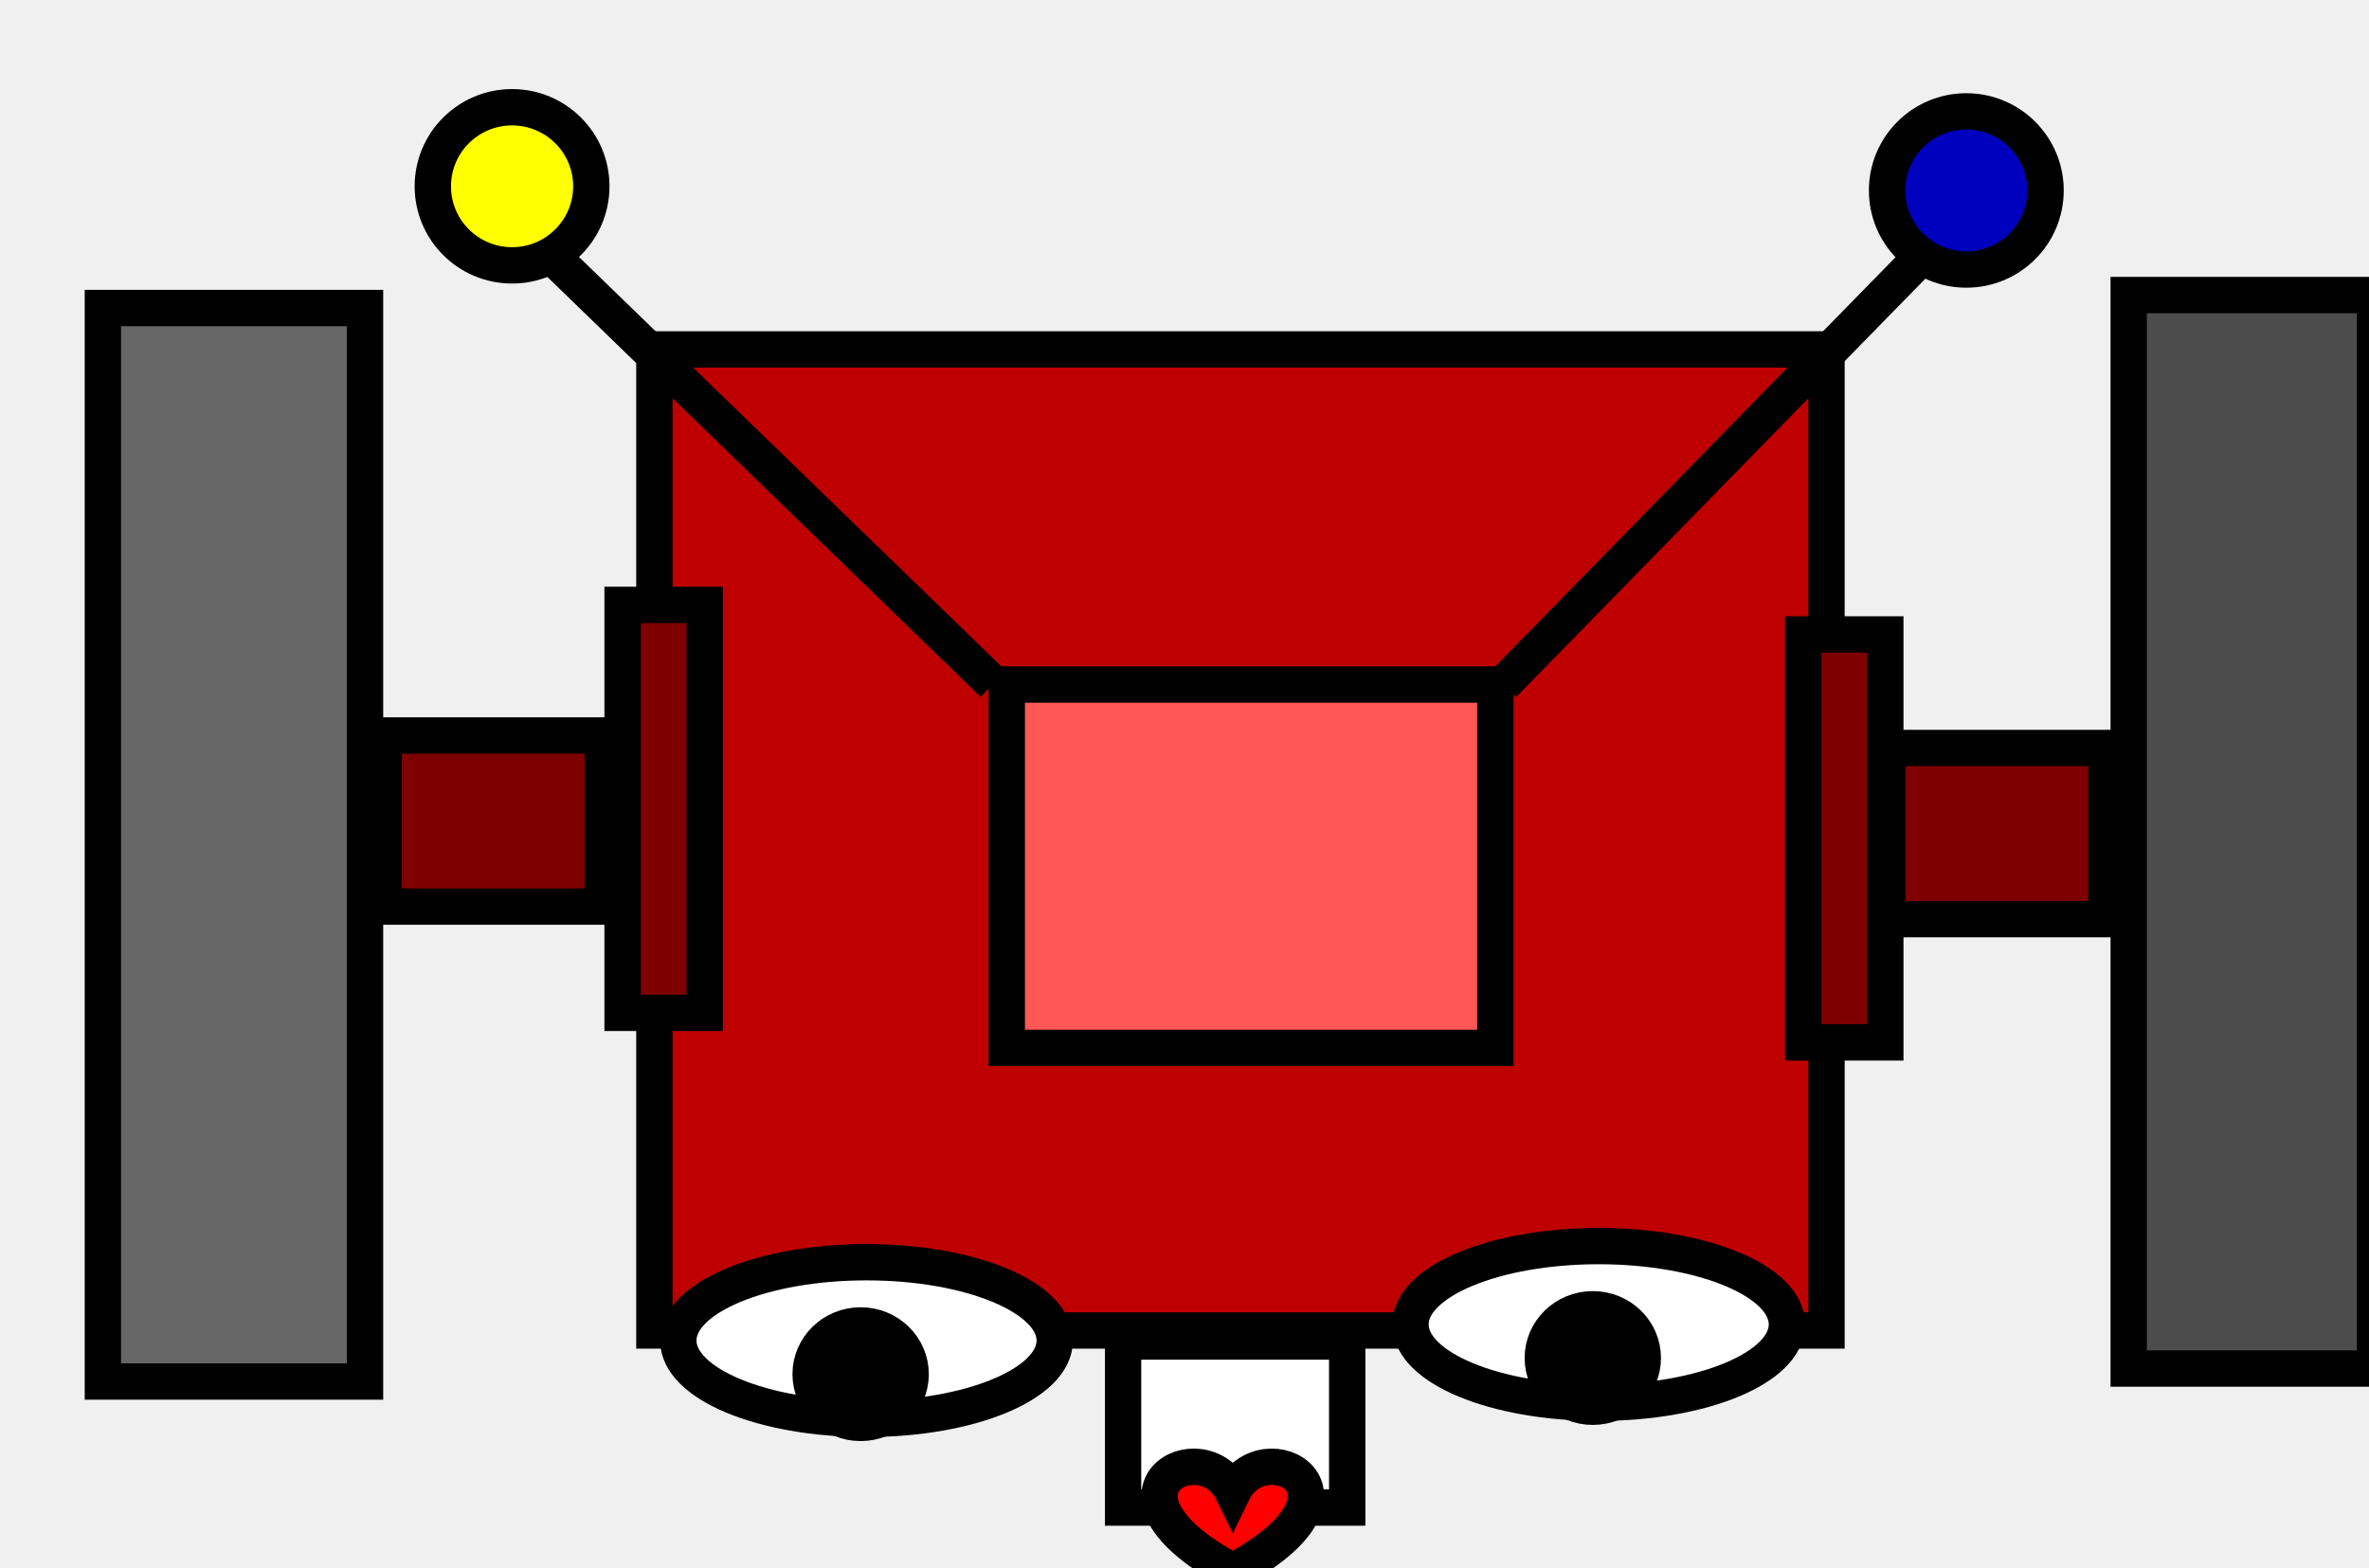
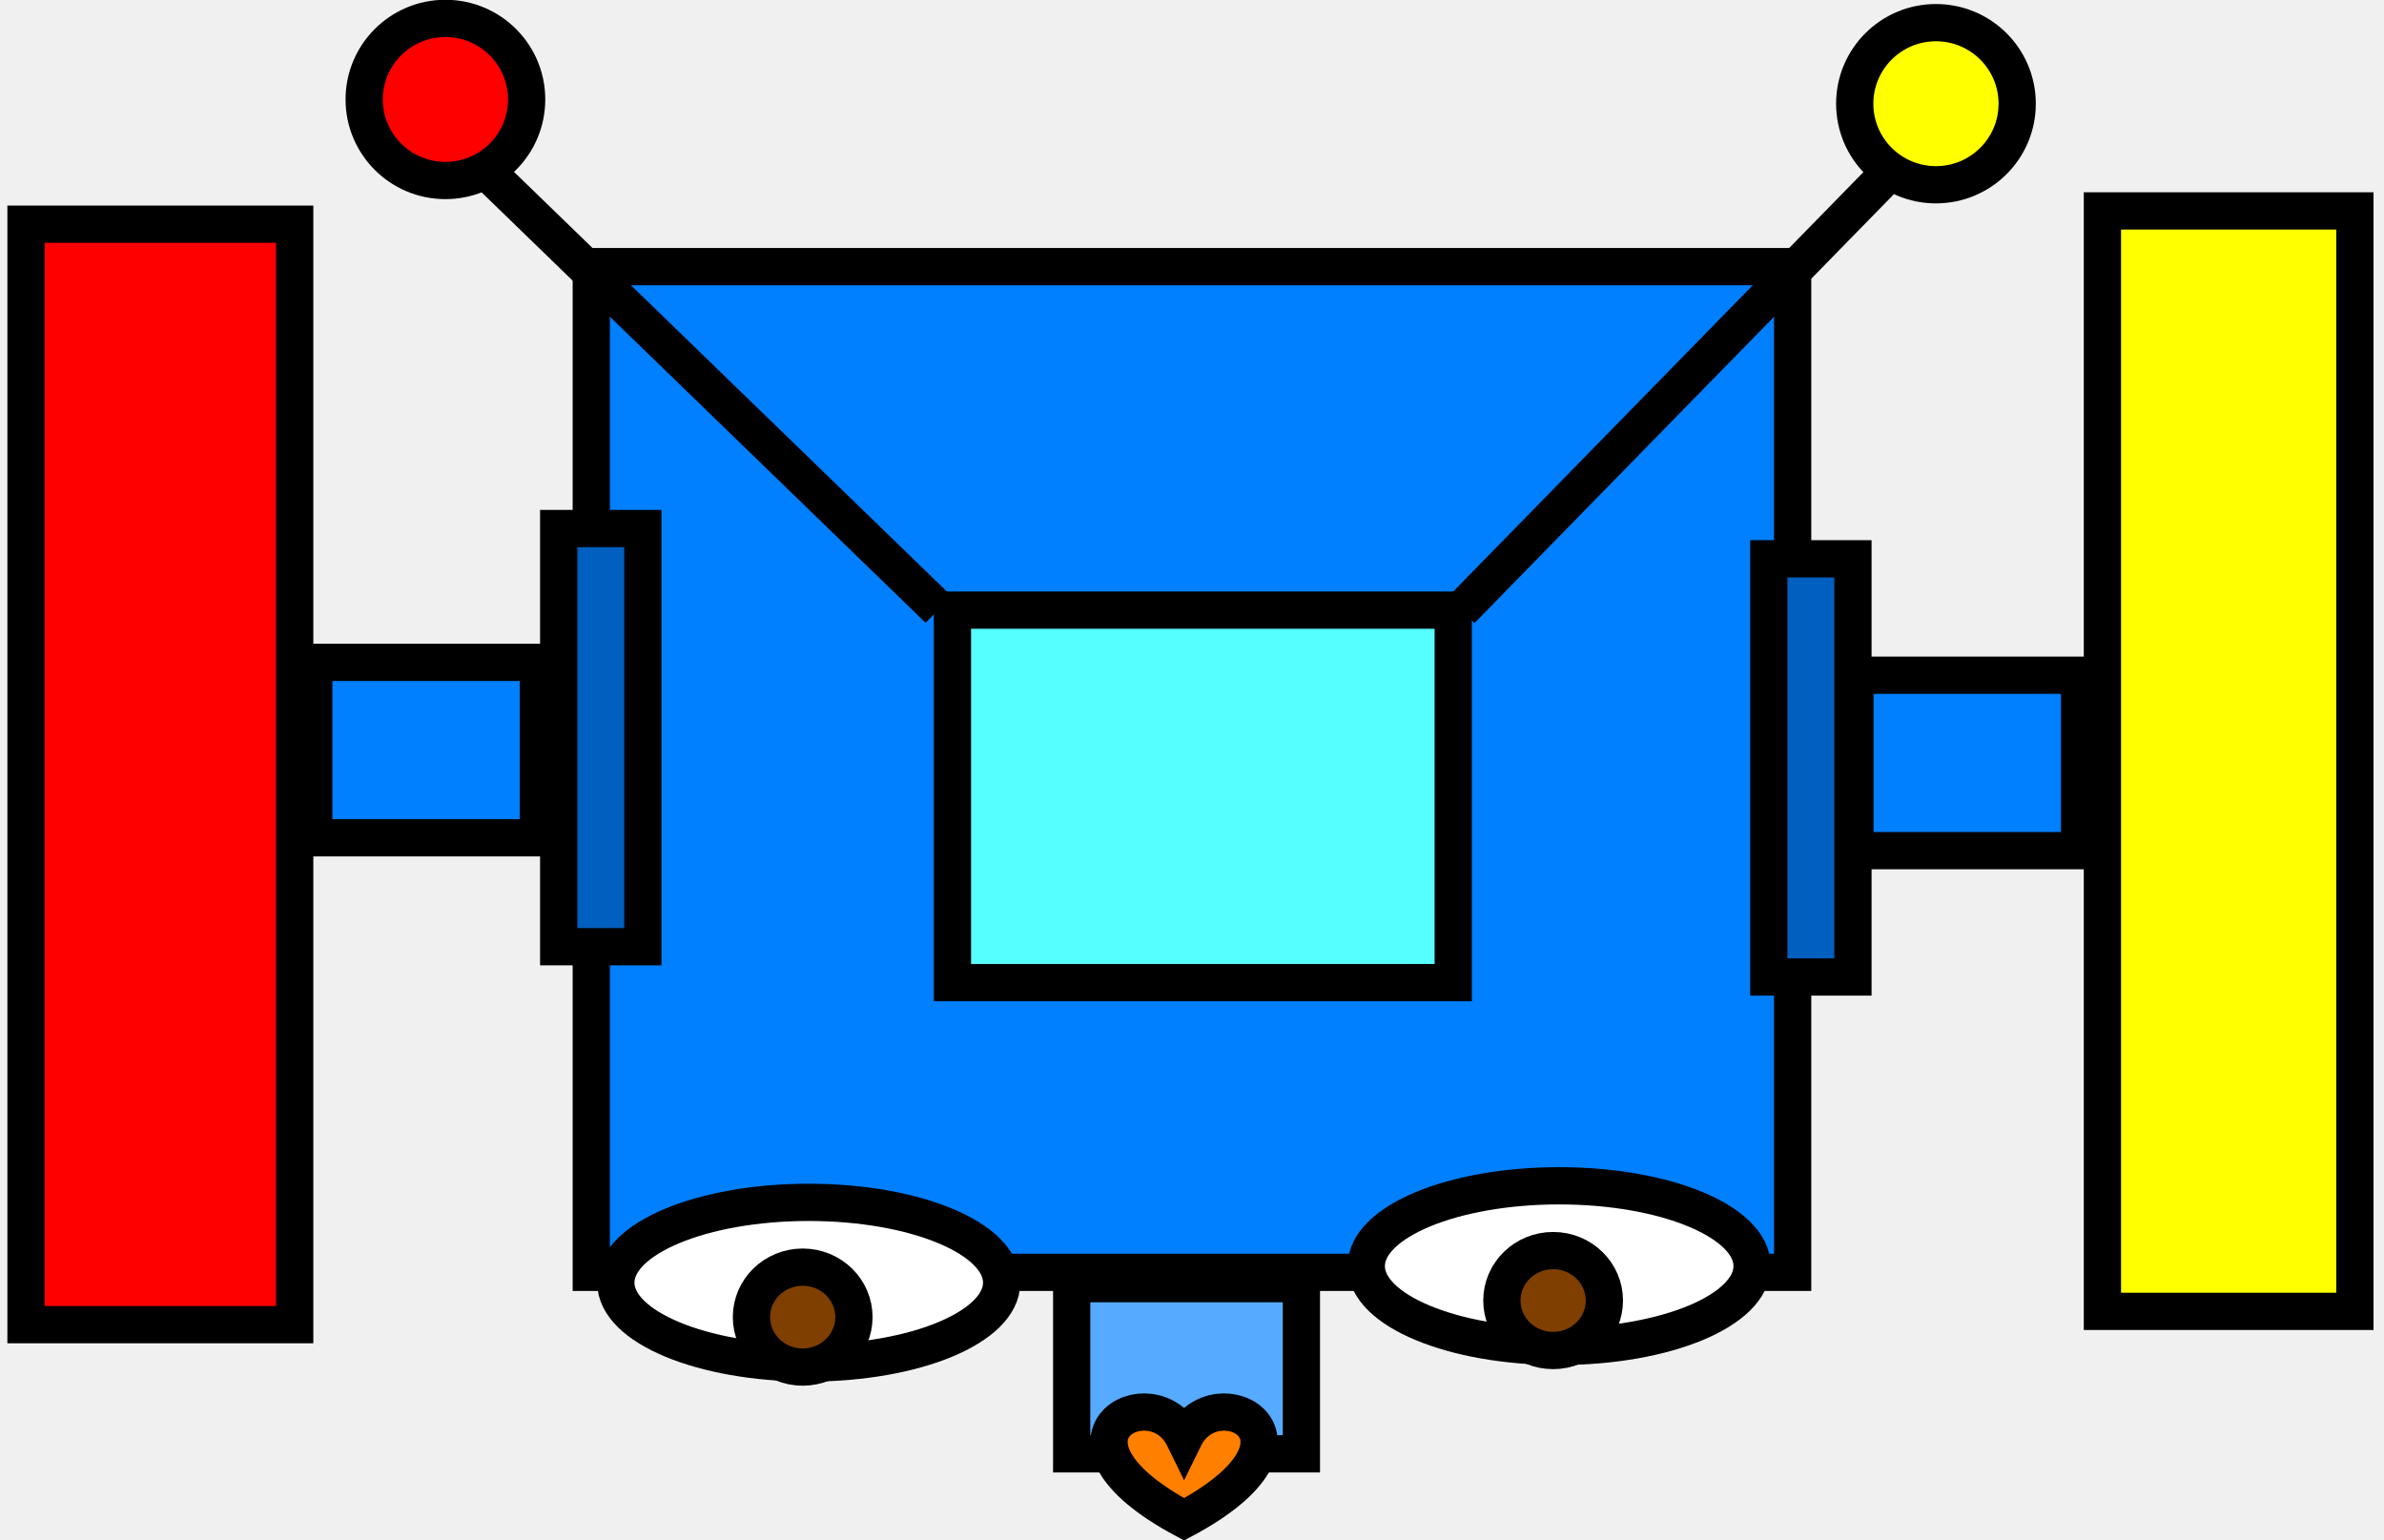
- <svg xmlns="http://www.w3.org/2000/svg">
-   <g id="robot" transform="translate(1,1) rotate(0,60,60)">
-     <rect stroke="#000" fill="#bf0000" stroke-width="1.5" x="26.009" y="13.424" width="48.377" height="40.5" id="svg_1" />
-     <rect stroke="#000" fill="#fff" stroke-width="1.5" stroke-opacity="null" fill-opacity="null" x="45.354" y="54.379" width="9.25" height="6.854" id="svg_8" />
-     <line stroke="#000" fill="none" stroke-width="1.5" stroke-opacity="null" fill-opacity="null" x1="39.996" y1="27.23" x2="21.96" y2="9.745" id="svg_9" stroke-linejoin="null" stroke-linecap="null" />
-     <line stroke="#000" fill="none" stroke-width="1.5" stroke-opacity="null" fill-opacity="null" x1="61.037" y1="27.252" x2="78.211" y2="9.693" id="svg_10" stroke-linejoin="null" stroke-linecap="null" />
-     <ellipse stroke="#000" fill="#0000bf" stroke-width="1.5" stroke-opacity="null" cx="80.157" cy="6.862" id="svg_13" rx="3.271" ry="3.264" />
-     <path stroke="#000" fill="#ff0000" stroke-width="1.5" stroke-opacity="null" d="m49.881,60.589c1.246,-2.552 6.127,0 0,3.281c-6.127,-3.281 -1.246,-5.834 0,-3.281z" id="svg_20" />
-     <path fill="#fff" stroke="#000" stroke-width="1.5" stroke-opacity="null" fill-opacity="null" opacity="0.5" d="m103.862,20.417" id="svg_21" />
+ <svg xmlns="http://www.w3.org/2000/svg" width="96" height="62">
+   <g>
+     <rect fill="none" id="canvas_background" height="64" width="98" y="-1" x="-1" />
+   </g>
+   <g>
+     <rect stroke="#000000" id="svg_1" height="40.5" width="48.377" y="10.737" x="23.81" stroke-width="1.5" fill="#007fff" />
+     <rect stroke="#000000" id="svg_8" height="6.854" width="9.25" y="51.692" x="43.155" stroke-opacity="null" stroke-width="1.5" fill="#56aaff" />
+     <line stroke="#000000" stroke-linecap="null" stroke-linejoin="null" id="svg_9" y2="7.059" x2="19.762" y1="24.543" x1="37.797" fill-opacity="null" stroke-opacity="null" stroke-width="1.5" fill="#ffffff" />
+     <line stroke="#000000" stroke-linecap="null" stroke-linejoin="null" id="svg_10" y2="7.006" x2="76.012" y1="24.566" x1="58.839" fill-opacity="null" stroke-opacity="null" stroke-width="1.5" fill="#ffffff" />
+     <ellipse stroke="#000000" ry="3.264" rx="3.271" id="svg_13" cy="4.176" cx="77.958" stroke-opacity="null" stroke-width="1.5" fill="#ffff00" />
+     <path stroke="#000000" id="svg_20" d="m47.682,57.903c1.246,-2.552 6.127,0 0,3.281c-6.127,-3.281 -1.246,-5.834 0,-3.281z" stroke-opacity="null" stroke-width="1.5" fill="#ff7f00" />
    <g stroke="null" id="svg_14">
-       <ellipse stroke="#000" fill="#fff" stroke-width="1.5" stroke-opacity="null" fill-opacity="null" cx="34.765" cy="54.339" id="svg_4" rx="7.768" ry="3.234" />
-       <ellipse stroke="#000" fill="#000000" stroke-width="1.5" stroke-opacity="null" cx="34.522" cy="55.727" id="svg_6" rx="2.064" ry="2.012" />
+       <ellipse stroke="#000000" ry="3.234" rx="7.768" id="svg_4" cy="51.653" cx="32.567" fill-opacity="null" stroke-opacity="null" stroke-width="1.5" fill="#ffffff" />
+       <ellipse stroke="#000000" ry="2.012" rx="2.064" id="svg_6" cy="53.04" cx="32.323" stroke-opacity="null" stroke-width="1.5" fill="#7f3f00" />
    </g>
-     <rect stroke="#000" fill="#7f0000" stroke-width="1.5" x="73.425" y="25.19" width="3.389" height="16.841" id="svg_3" />
-     <rect stroke="#000" fill="#4c4c4c" stroke-width="1.5" stroke-opacity="null" x="86.86" y="11.18" width="10.167" height="44.316" id="svg_18" />
-     <rect stroke="#000" fill="#7f0000" stroke-width="1.5" stroke-opacity="null" x="76.895" y="29.878" width="9.045" height="7.064" id="svg_19" />
+     <rect stroke="#000000" id="svg_3" height="16.841" width="3.389" y="22.503" x="71.226" stroke-width="1.5" fill="#005fbf" />
+     <rect stroke="#000000" id="svg_18" height="44.316" width="10.167" y="8.493" x="84.661" stroke-opacity="null" stroke-width="1.5" fill="#ffff00" />
+     <rect stroke="#000000" id="svg_19" height="7.064" width="9.045" y="27.192" x="74.696" stroke-opacity="null" stroke-width="1.5" fill="#007fff" />
    <g stroke="null" id="svg_32">
-       <ellipse stroke="#000" fill="#fff" stroke-width="1.5" stroke-opacity="null" fill-opacity="null" cx="64.985" cy="53.673" id="svg_30" rx="7.768" ry="3.234" />
-       <ellipse stroke="#000" fill="#000000" stroke-width="1.5" stroke-opacity="null" cx="64.741" cy="55.06" id="svg_31" rx="2.064" ry="2.012" />
+       <ellipse stroke="#000000" ry="3.234" rx="7.768" id="svg_30" cy="50.986" cx="62.786" fill-opacity="null" stroke-opacity="null" stroke-width="1.5" fill="#ffffff" />
+       <ellipse stroke="#000000" ry="2.012" rx="2.064" id="svg_31" cy="52.373" cx="62.542" stroke-opacity="null" stroke-width="1.5" fill="#7f3f00" />
    </g>
-     <ellipse stroke="#000" fill="#ffff00" stroke-width="1.5" stroke-opacity="null" cx="20.135" cy="6.691" id="svg_34" rx="3.271" ry="3.264" />
-     <g id="svg_39">
-       <rect stroke="#000" fill="#7f0000" stroke-width="1.5" x="24.697" y="23.97" width="3.389" height="16.841" id="svg_35" />
-       <rect stroke="#000" fill="#666666" stroke-width="1.5" stroke-opacity="null" x="3.246" y="11.715" width="10.82" height="44.316" id="svg_36" />
-       <rect stroke="#000" fill="#7f0000" stroke-width="1.5" stroke-opacity="null" x="14.833" y="29.361" width="9.045" height="7.064" id="svg_37" />
+     <ellipse stroke="#000000" ry="3.264" rx="3.271" id="svg_34" cy="4.005" cx="17.936" stroke-opacity="null" stroke-width="1.5" fill="#ff0000" />
+     <g stroke="null" id="svg_39">
+       <rect stroke="#000000" id="svg_35" height="16.841" width="3.389" y="21.284" x="22.498" stroke-width="1.5" fill="#005fbf" />
+       <rect stroke="#000000" id="svg_36" height="44.316" width="10.82" y="9.028" x="1.047" stroke-opacity="null" stroke-width="1.5" fill="#ff0000" />
+       <rect stroke="#000000" id="svg_37" height="7.064" width="9.045" y="26.674" x="12.635" stroke-opacity="null" stroke-width="1.5" fill="#007fff" />
    </g>
-     <rect id="svg_41" height="15" width="20.167" y="27.257" x="40.552" stroke-opacity="null" stroke-width="1.5" stroke="#000" fill="#ff5656" />
+     <rect stroke="#000000" fill="#56ffff" stroke-width="1.5" stroke-opacity="null" x="38.353" y="24.57" width="20.167" height="15" id="svg_41" />
  </g>
</svg>
